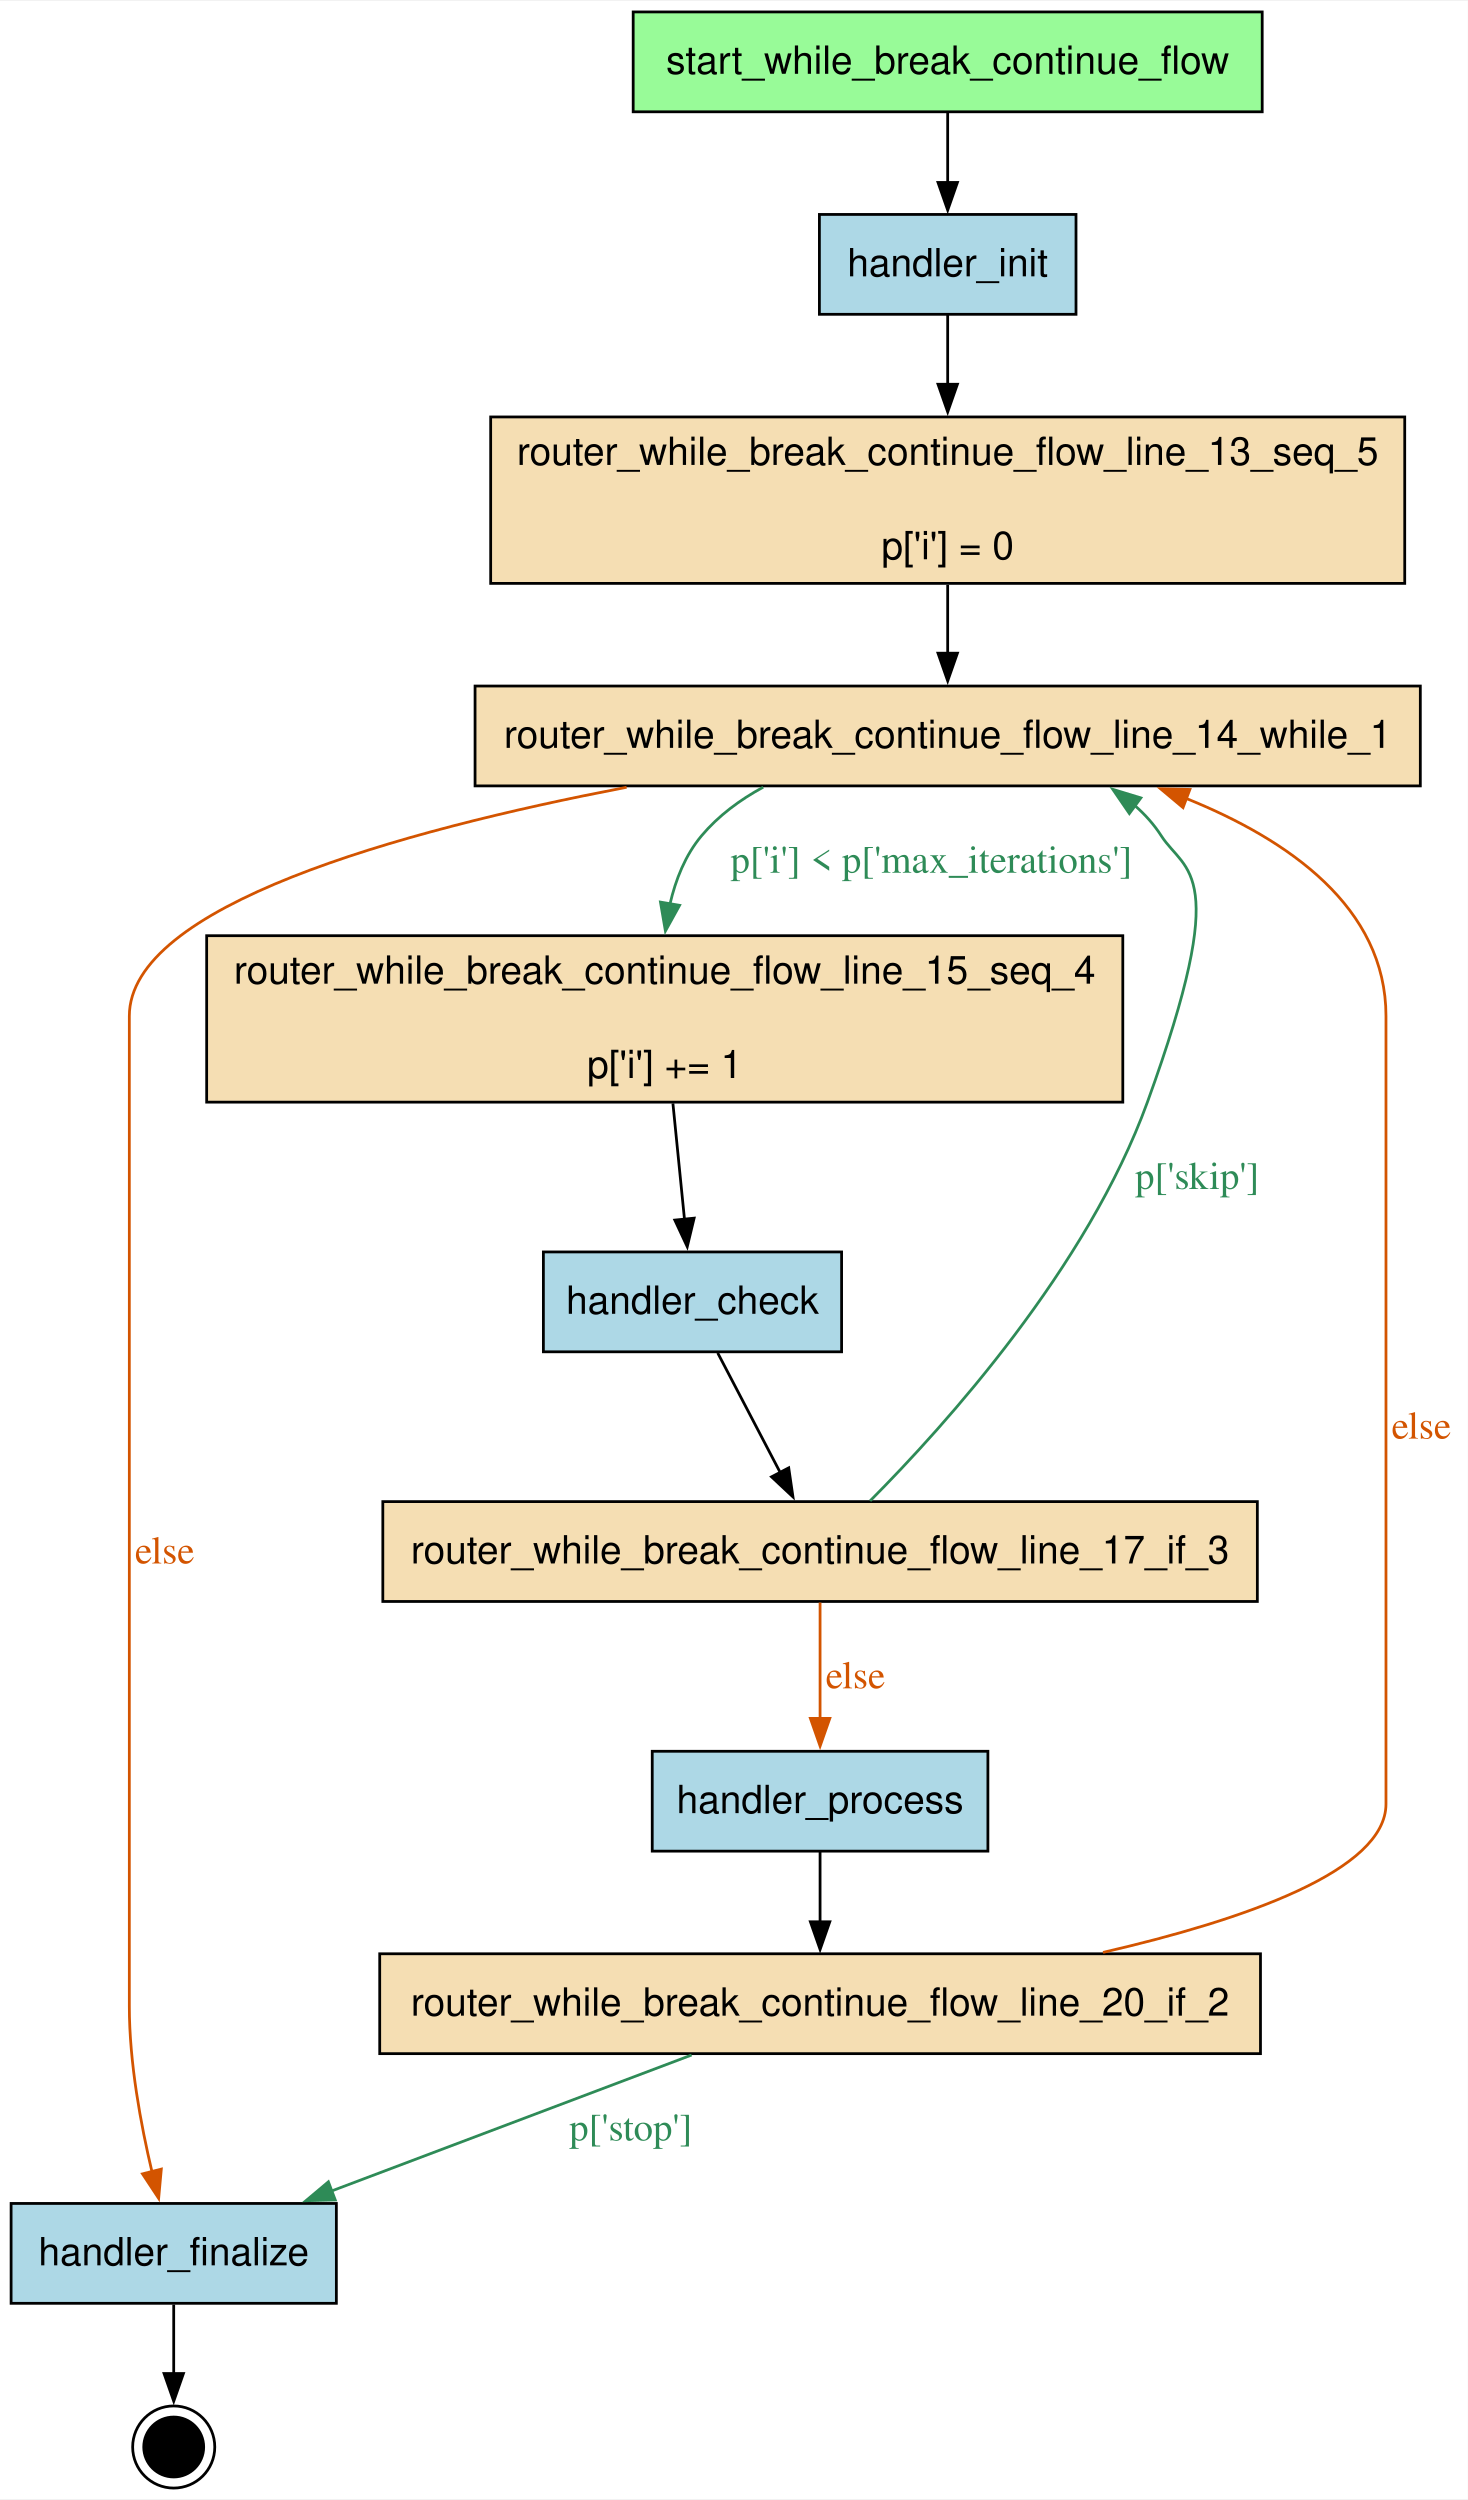
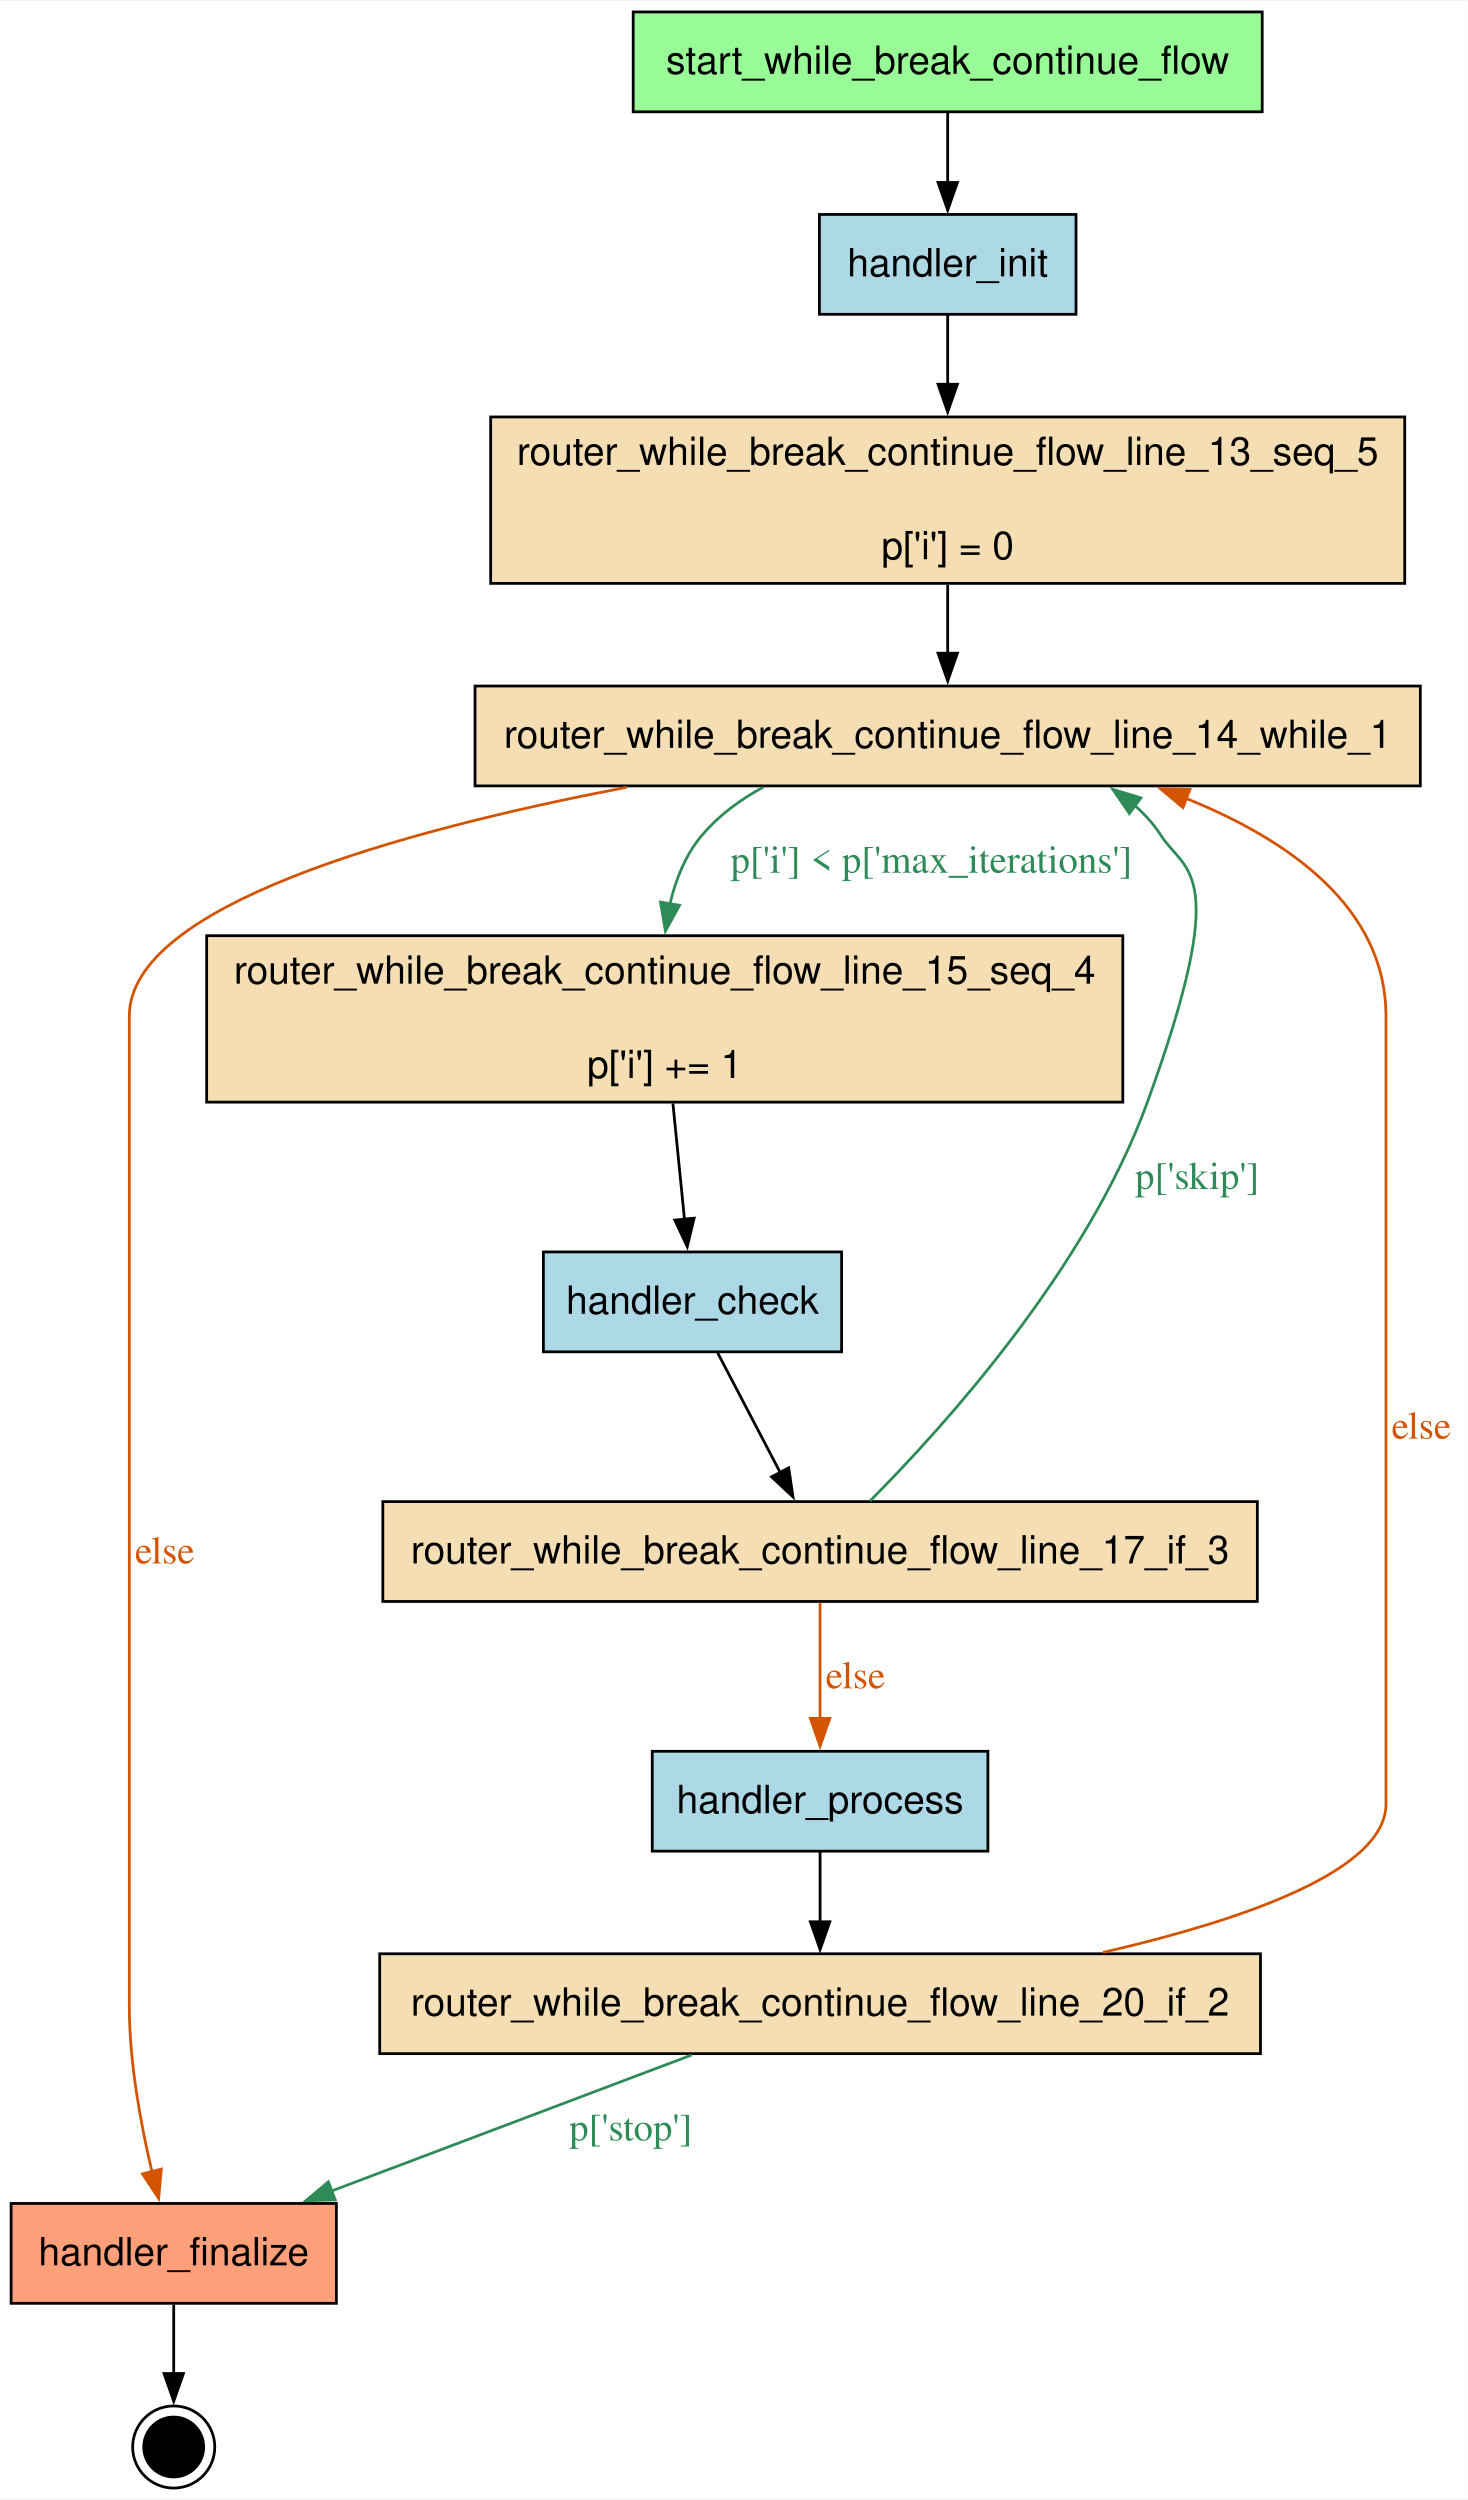
<svg xmlns="http://www.w3.org/2000/svg" width="529pt" height="901pt" viewBox="0.00 0.00 529.12 900.60">
  <g id="graph0" class="graph" transform="scale(1 1) rotate(0) translate(4 896.6)">
    <polygon fill="white" stroke="none" points="-4,4 -4,-896.6 525.12,-896.6 525.12,4 -4,4" />
    <g id="node1" class="node">
      <polygon fill="palegreen" stroke="black" points="451,-892.6 224.25,-892.6 224.25,-856.6 451,-856.6 451,-892.6" />
      <text text-anchor="middle" x="337.62" y="-870.3" font-family="Helvetica,sans-Serif" font-size="14.00">start_while_break_continue_flow</text>
    </g>
    <g id="node4" class="node">
      <polygon fill="lightblue" stroke="black" points="383.88,-819.6 291.38,-819.6 291.38,-783.6 383.88,-783.6 383.88,-819.6" />
      <text text-anchor="middle" x="337.62" y="-797.3" font-family="Helvetica,sans-Serif" font-size="14.00">handler_init</text>
    </g>
    <g id="edge1" class="edge">
      <path fill="none" stroke="black" d="M337.62,-856.41C337.62,-848.83 337.62,-839.7 337.62,-831.14" />
      <polygon fill="black" stroke="black" points="341.13,-831.14 337.63,-821.14 334.13,-831.14 341.13,-831.14" />
    </g>
    <g id="node2" class="node">
      <polygon fill="lightblue" stroke="black" points="299.38,-445.6 191.88,-445.6 191.88,-409.6 299.38,-409.6 299.38,-445.6" />
      <text text-anchor="middle" x="245.62" y="-423.3" font-family="Helvetica,sans-Serif" font-size="14.00">handler_check</text>
    </g>
    <g id="node9" class="node">
      <polygon fill="wheat" stroke="black" points="449.25,-355.6 134,-355.6 134,-319.6 449.25,-319.6 449.25,-355.6" />
      <text text-anchor="middle" x="291.62" y="-333.3" font-family="Helvetica,sans-Serif" font-size="14.00">router_while_break_continue_flow_line_17_if_3</text>
    </g>
    <g id="edge8" class="edge">
      <path fill="none" stroke="black" d="M254.71,-409.21C261.14,-396.92 269.89,-380.19 277.25,-366.09" />
      <polygon fill="black" stroke="black" points="280.32,-367.77 281.85,-357.29 274.12,-364.53 280.32,-367.77" />
    </g>
    <g id="node3" class="node">
-       <polygon fill="lightblue" stroke="black" points="117.25,-102.6 0,-102.6 0,-66.6 117.25,-66.6 117.25,-102.6" />
+       <polygon fill="lightsalmon" stroke="black" points="117.25,-102.6 0,-102.6 0,-66.6 117.25,-66.6 117.25,-102.6" />
      <text text-anchor="middle" x="58.62" y="-80.3" font-family="Helvetica,sans-Serif" font-size="14.00">handler_finalize</text>
    </g>
    <g id="node11" class="node">
      <ellipse fill="black" stroke="black" cx="58.62" cy="-14.8" rx="10.8" ry="10.8" />
      <ellipse fill="none" stroke="black" cx="58.62" cy="-14.8" rx="14.8" ry="14.8" />
    </g>
    <g id="edge13" class="edge">
      <path fill="none" stroke="black" d="M58.62,-66.14C58.62,-58.55 58.62,-49.5 58.62,-41.19" />
      <polygon fill="black" stroke="black" points="62.13,-41.3 58.63,-31.3 55.13,-41.3 62.13,-41.3" />
    </g>
    <g id="node6" class="node">
      <polygon fill="wheat" stroke="black" points="502.38,-746.6 172.88,-746.6 172.88,-686.6 502.38,-686.6 502.38,-746.6" />
      <text text-anchor="middle" x="337.62" y="-729.3" font-family="Helvetica,sans-Serif" font-size="14.00">router_while_break_continue_flow_line_13_seq_5</text>
      <text text-anchor="middle" x="337.62" y="-695.3" font-family="Helvetica,sans-Serif" font-size="14.00">p['i'] = 0</text>
    </g>
    <g id="edge2" class="edge">
      <path fill="none" stroke="black" d="M337.62,-783.4C337.62,-776.07 337.62,-767.18 337.62,-758.34" />
      <polygon fill="black" stroke="black" points="341.13,-758.39 337.63,-748.39 334.13,-758.39 341.13,-758.39" />
    </g>
    <g id="node5" class="node">
      <polygon fill="lightblue" stroke="black" points="352.12,-265.6 231.12,-265.6 231.12,-229.6 352.12,-229.6 352.12,-265.6" />
      <text text-anchor="middle" x="291.62" y="-243.3" font-family="Helvetica,sans-Serif" font-size="14.00">handler_process</text>
    </g>
    <g id="node10" class="node">
      <polygon fill="wheat" stroke="black" points="450.38,-192.6 132.88,-192.6 132.88,-156.6 450.38,-156.6 450.38,-192.6" />
      <text text-anchor="middle" x="291.62" y="-170.3" font-family="Helvetica,sans-Serif" font-size="14.00">router_while_break_continue_flow_line_20_if_2</text>
    </g>
    <g id="edge6" class="edge">
      <path fill="none" stroke="black" d="M291.62,-229.41C291.62,-221.83 291.62,-212.7 291.62,-204.14" />
      <polygon fill="black" stroke="black" points="295.13,-204.14 291.63,-194.14 288.13,-204.14 295.13,-204.14" />
    </g>
    <g id="node7" class="node">
      <polygon fill="wheat" stroke="black" points="508,-649.6 167.25,-649.6 167.25,-613.6 508,-613.6 508,-649.6" />
      <text text-anchor="middle" x="337.62" y="-627.3" font-family="Helvetica,sans-Serif" font-size="14.00">router_while_break_continue_flow_line_14_while_1</text>
    </g>
    <g id="edge11" class="edge">
      <path fill="none" stroke="black" d="M337.62,-686.1C337.62,-678.06 337.62,-669.36 337.62,-661.35" />
      <polygon fill="black" stroke="black" points="341.13,-661.43 337.63,-651.43 334.13,-661.43 341.13,-661.43" />
    </g>
    <g id="edge10" class="edge">
      <path fill="none" stroke="#d35400" d="M221.88,-613.11C139.23,-597.24 42.62,-570.21 42.62,-530.6 42.62,-530.6 42.62,-530.6 42.62,-173.6 42.62,-153.41 46.75,-131.04 50.81,-113.9" />
      <polygon fill="#d35400" stroke="#d35400" points="54.15,-114.98 53.19,-104.43 47.36,-113.27 54.15,-114.98" />
      <text text-anchor="middle" x="55.38" y="-333.3" font-family="Times,serif" font-size="14.00" fill="#d35400">else</text>
    </g>
    <g id="node8" class="node">
      <polygon fill="wheat" stroke="black" points="400.75,-559.6 70.5,-559.6 70.5,-499.6 400.75,-499.6 400.75,-559.6" />
      <text text-anchor="middle" x="235.62" y="-542.3" font-family="Helvetica,sans-Serif" font-size="14.00">router_while_break_continue_flow_line_15_seq_4</text>
      <text text-anchor="middle" x="235.62" y="-508.3" font-family="Helvetica,sans-Serif" font-size="14.00">p['i'] += 1</text>
    </g>
    <g id="edge9" class="edge">
      <path fill="none" stroke="#2e8b57" d="M271.12,-613.14C262.71,-608.58 254.94,-602.83 248.88,-595.6 243.05,-588.65 239.55,-579.83 237.5,-570.94" />
      <polygon fill="#2e8b57" stroke="#2e8b57" points="240.98,-570.55 235.87,-561.28 234.08,-571.72 240.98,-570.55" />
      <text text-anchor="middle" x="331.75" y="-582.3" font-family="Times,serif" font-size="14.00" fill="#2e8b57">p['i'] &lt; p['max_iterations']</text>
    </g>
    <g id="edge7" class="edge">
      <path fill="none" stroke="black" d="M238.57,-499.14C239.89,-485.9 241.45,-470.35 242.76,-457.22" />
      <polygon fill="black" stroke="black" points="246.22,-457.78 243.74,-447.48 239.26,-457.08 246.22,-457.78" />
    </g>
    <g id="edge5" class="edge">
      <path fill="none" stroke="#d35400" d="M291.62,-319.21C291.62,-307.28 291.62,-291.17 291.62,-277.34" />
      <polygon fill="#d35400" stroke="#d35400" points="295.13,-277.46 291.63,-267.46 288.13,-277.46 295.13,-277.46" />
      <text text-anchor="middle" x="304.38" y="-288.3" font-family="Times,serif" font-size="14.00" fill="#d35400">else</text>
    </g>
    <g id="edge4" class="edge">
      <path fill="none" stroke="#2e8b57" d="M309.66,-355.87C336.98,-383.33 387.98,-439.99 409.62,-499.6 440.25,-583.96 423.33,-582.08 414.62,-595.6 411.99,-599.7 408.74,-603.32 405.08,-606.52" />
      <polygon fill="#2e8b57" stroke="#2e8b57" points="403.12,-603.63 397.13,-612.37 407.26,-609.27 403.12,-603.63" />
      <text text-anchor="middle" x="427.56" y="-468.3" font-family="Times,serif" font-size="14.00" fill="#2e8b57">p['skip']</text>
    </g>
    <g id="edge3" class="edge">
      <path fill="none" stroke="#2e8b57" d="M245.31,-156.11C207.99,-142.01 155.35,-122.13 115.47,-107.07" />
      <polygon fill="#2e8b57" stroke="#2e8b57" points="116.86,-103.85 106.27,-103.59 114.38,-110.4 116.86,-103.85" />
      <text text-anchor="middle" x="223.37" y="-125.3" font-family="Times,serif" font-size="14.00" fill="#2e8b57">p['stop']</text>
    </g>
    <g id="edge12" class="edge">
      <path fill="none" stroke="#d35400" d="M393.62,-193.1C444.62,-204.85 495.62,-222.6 495.62,-246.6 495.62,-530.6 495.62,-530.6 495.62,-530.6 495.62,-569.77 460.53,-594.23 423.42,-609.15" />
      <polygon fill="#d35400" stroke="#d35400" points="422.46,-605.77 414.34,-612.57 424.93,-612.32 422.46,-605.77" />
      <text text-anchor="middle" x="508.38" y="-378.3" font-family="Times,serif" font-size="14.00" fill="#d35400">else</text>
    </g>
  </g>
</svg>
